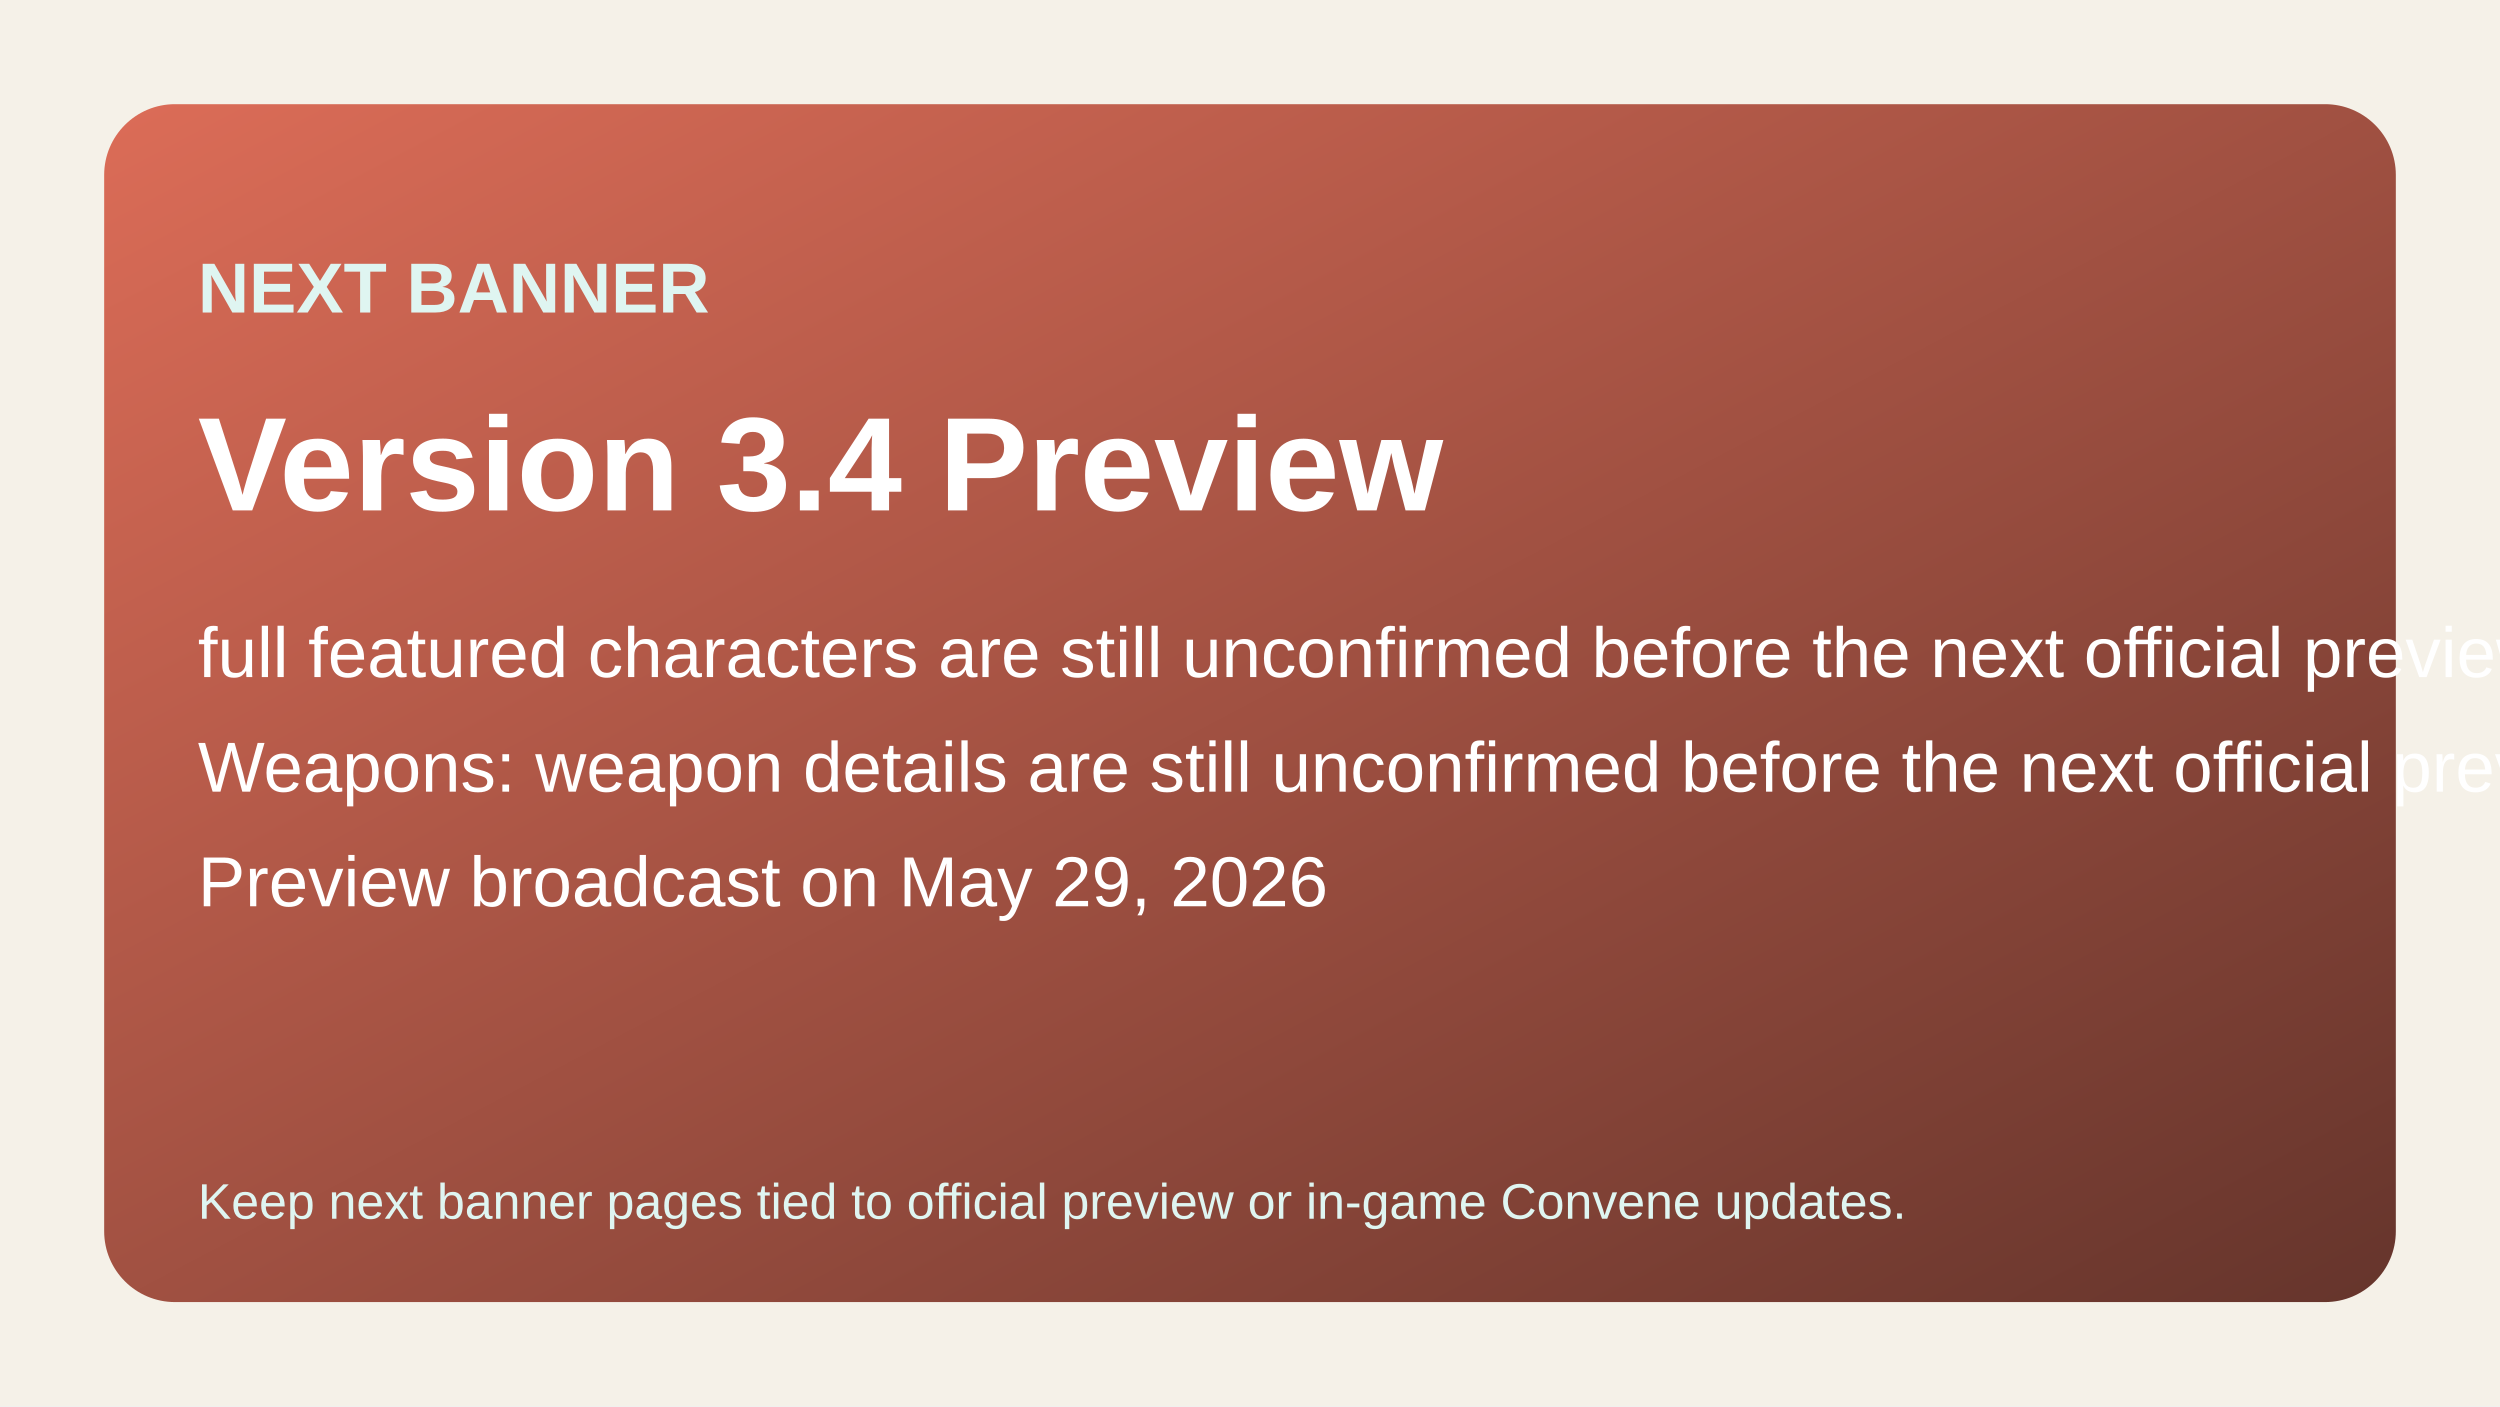
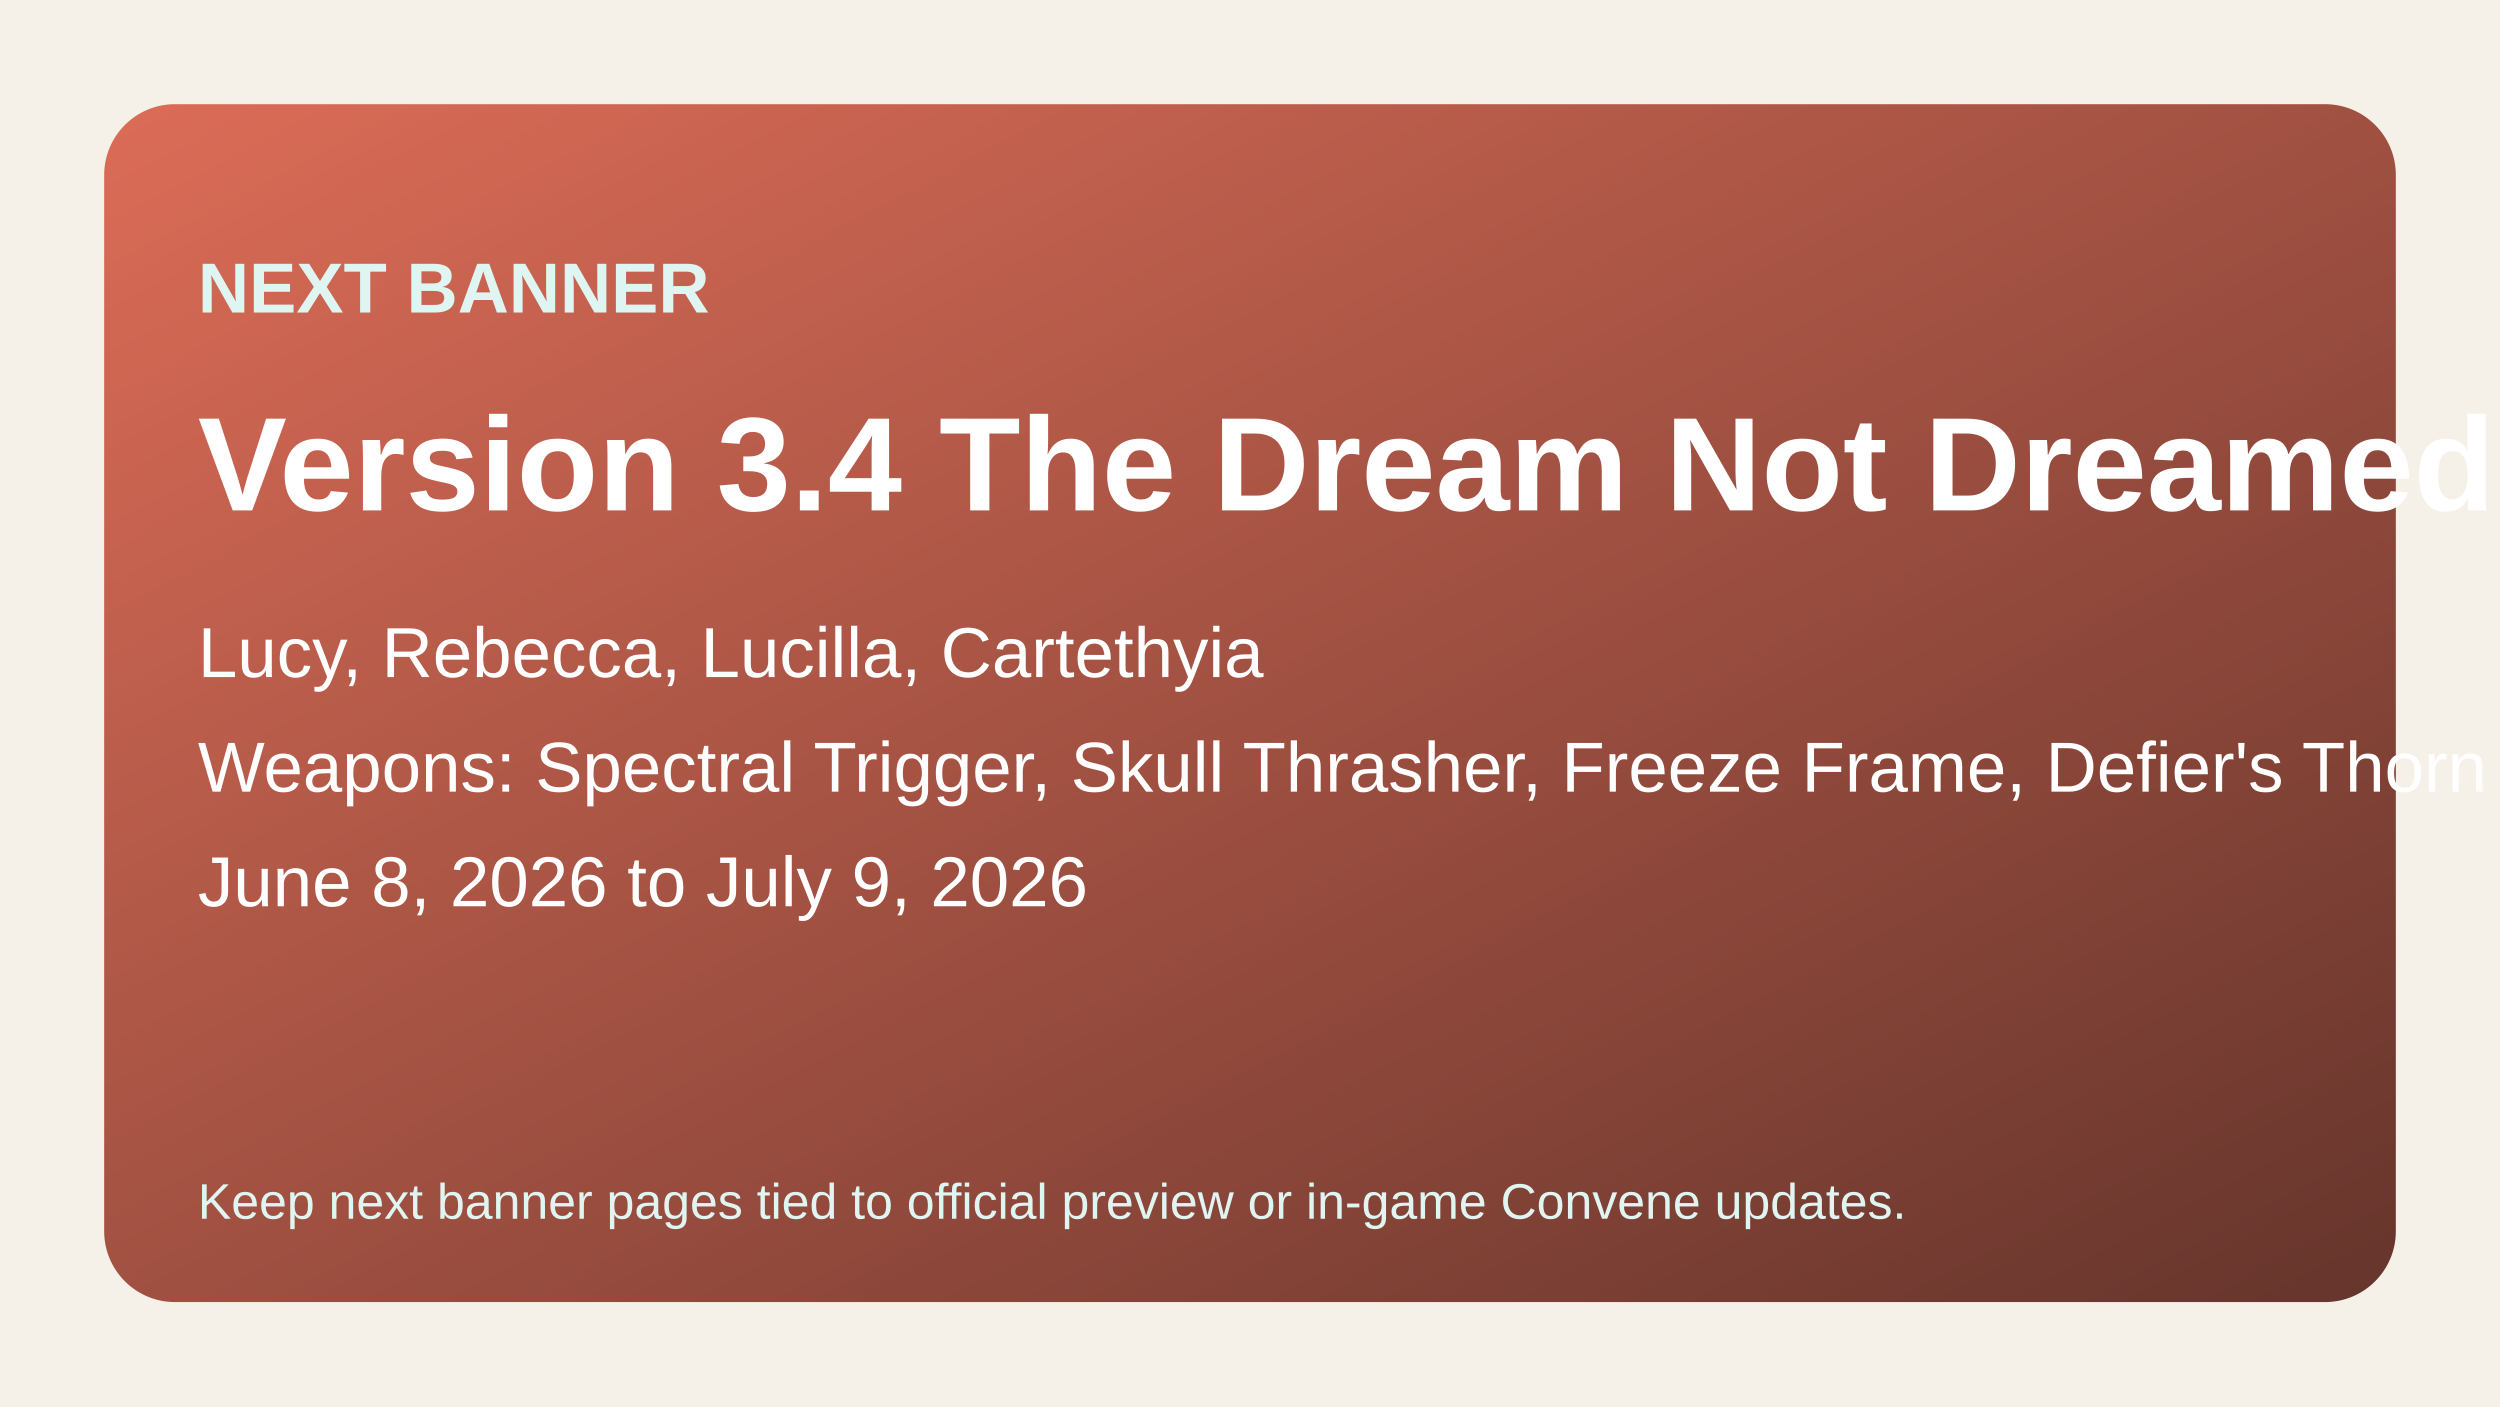
<svg xmlns="http://www.w3.org/2000/svg" width="1200" height="675" viewBox="0 0 1200 675" role="img" aria-labelledby="title desc">
  <defs>
    <linearGradient id="bg" x1="0" y1="0" x2="1" y2="1">
      <stop offset="0%" stop-color="#db6c57" />
      <stop offset="100%" stop-color="#66352c" />
    </linearGradient>
  </defs>
  <rect width="1200" height="675" fill="#f5f1e8" />
  <rect x="50" y="50" width="1100" height="575" rx="34" fill="url(#bg)" />
  <text x="95" y="150" fill="#dff5f1" font-family="Space Grotesk, Arial, sans-serif" font-size="34" font-weight="700">NEXT BANNER</text>
-   <text x="95" y="245" fill="#ffffff" font-family="Space Grotesk, Arial, sans-serif" font-size="64" font-weight="700">Version 3.4 Preview</text>
-   <text x="95" y="325" fill="#ffffff" font-family="IBM Plex Sans, Arial, sans-serif" font-size="34">full featured characters are still unconfirmed before the next official preview</text>
-   <text x="95" y="380" fill="#ffffff" font-family="IBM Plex Sans, Arial, sans-serif" font-size="34">Weapons: weapon details are still unconfirmed before the next official preview</text>
-   <text x="95" y="435" fill="#ffffff" font-family="IBM Plex Sans, Arial, sans-serif" font-size="34">Preview broadcast on May 29, 2026</text>
+   <text x="95" y="245" fill="#ffffff" font-family="Space Grotesk, Arial, sans-serif" font-size="64" font-weight="700">Version 3.4 The Dream Not Dreamed</text>
+   <text x="95" y="325" fill="#ffffff" font-family="IBM Plex Sans, Arial, sans-serif" font-size="34">Lucy, Rebecca, Lucilla, Cartethyia</text>
+   <text x="95" y="380" fill="#ffffff" font-family="IBM Plex Sans, Arial, sans-serif" font-size="34">Weapons: Spectral Trigger, Skull Thrasher, Freeze Frame, Defier's Thorn</text>
+   <text x="95" y="435" fill="#ffffff" font-family="IBM Plex Sans, Arial, sans-serif" font-size="34">June 8, 2026 to July 9, 2026</text>
  <text x="95" y="585" fill="#dff5f1" font-family="IBM Plex Sans, Arial, sans-serif" font-size="24">Keep next banner pages tied to official preview or in-game Convene updates.</text>
</svg>
